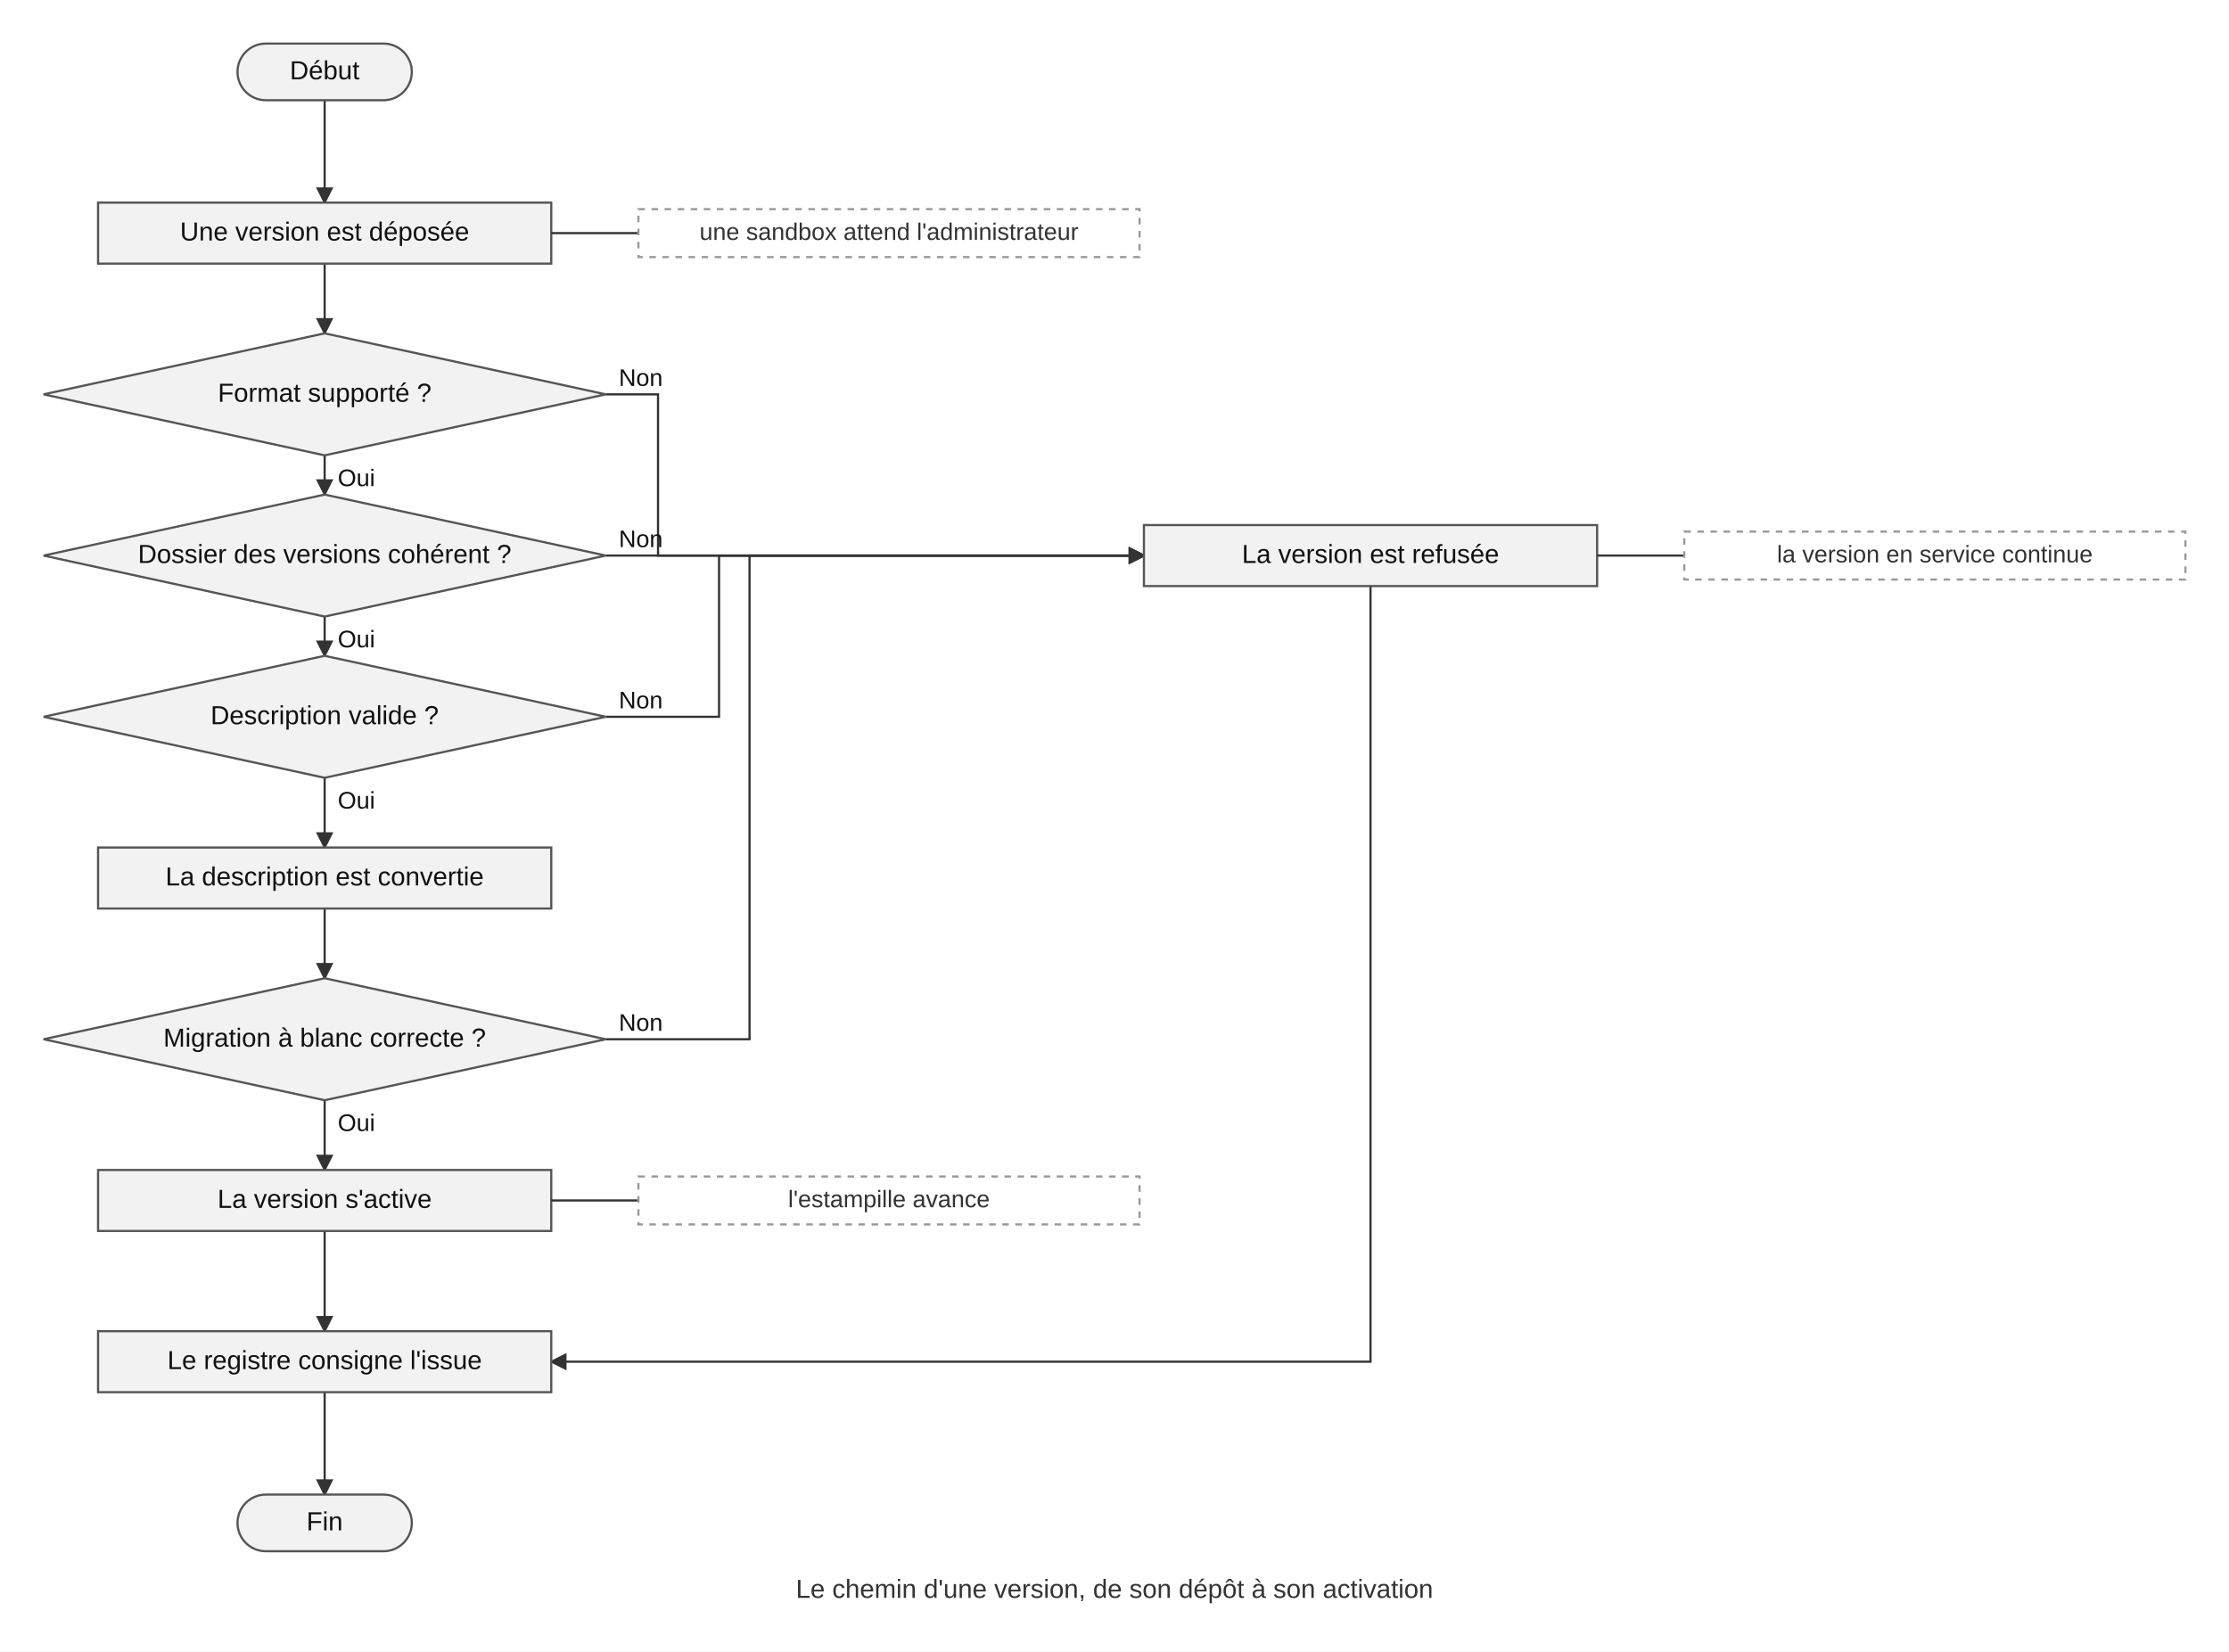
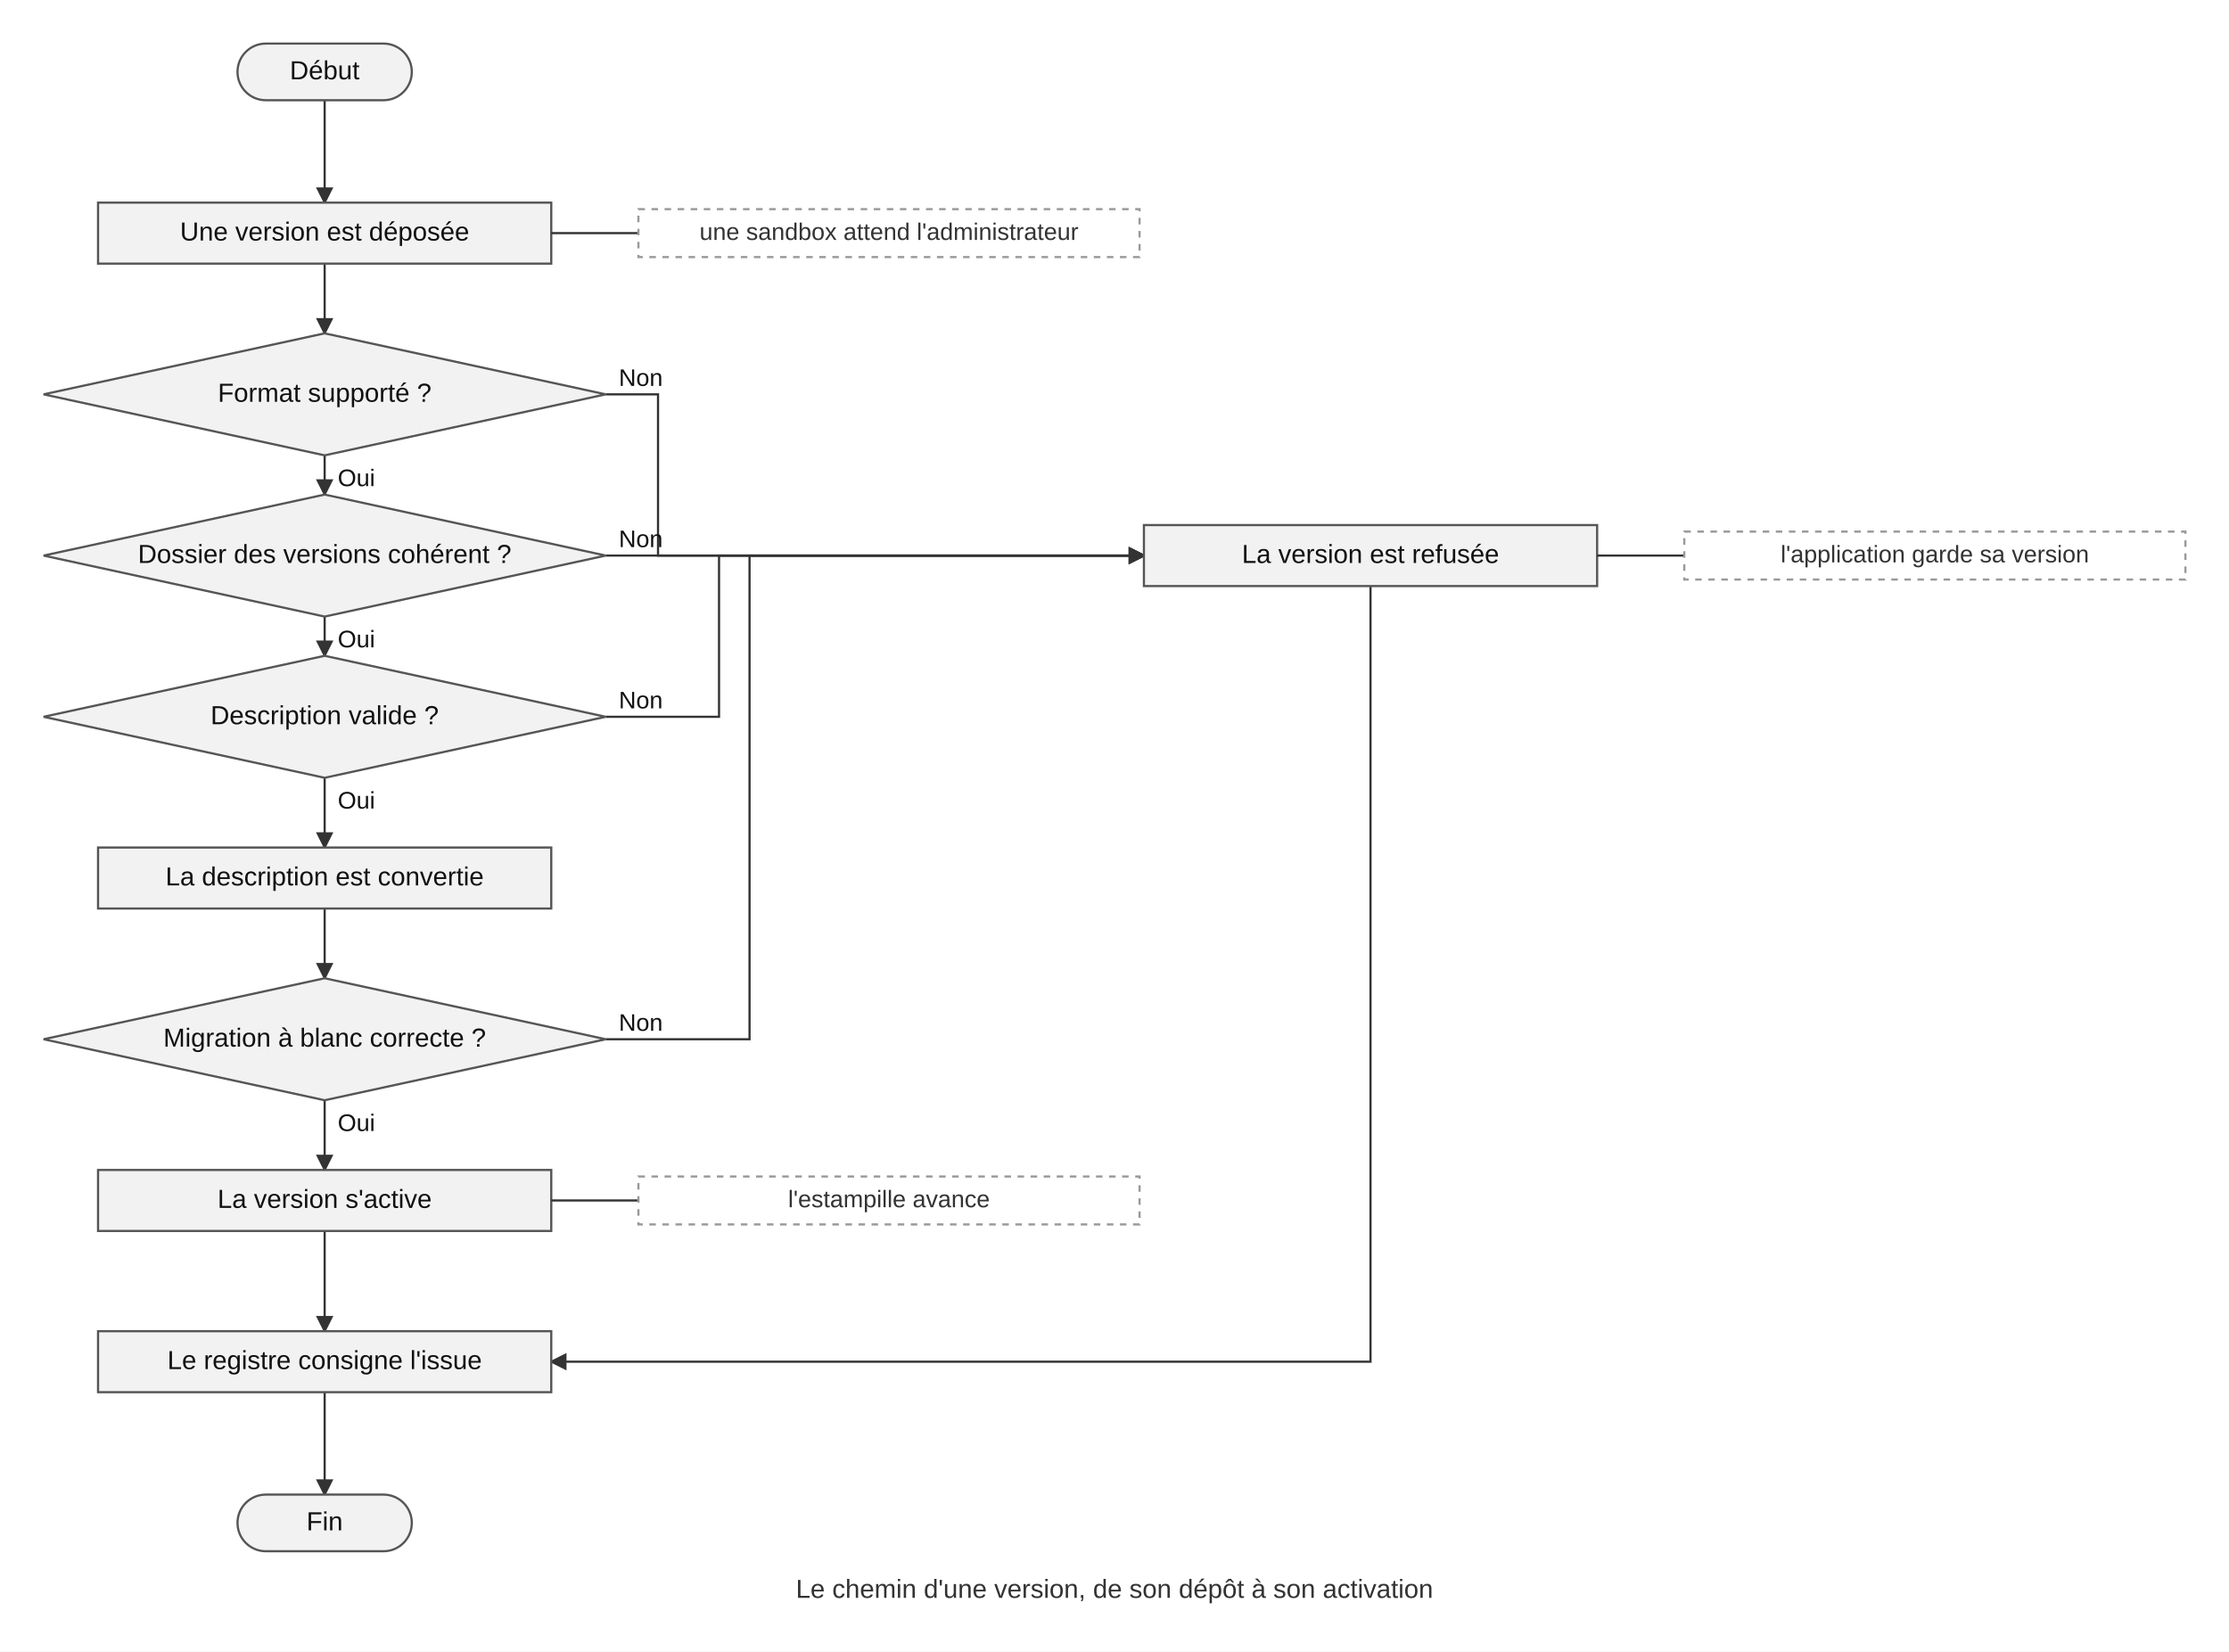
<svg xmlns="http://www.w3.org/2000/svg" width="1023" height="758" viewBox="56 54 1023 758" font-family="Segoe UI, Arial, sans-serif">
  <defs>
    <marker id="fleche" markerWidth="8" markerHeight="8" refX="7" refY="4" orient="auto">
      <path d="M0,0 L8,4 L0,8 z" fill="#333333" />
    </marker>
  </defs>
  <rect x="56" y="54" width="1023" height="758" fill="#ffffff" />
  <path d="M 205,100.0 L 205,147.0" fill="none" stroke="#333333" stroke-width="1" marker-end="url(#fleche)" />
  <path d="M 205,175.0 L 205,207.0" fill="none" stroke="#333333" stroke-width="1" marker-end="url(#fleche)" />
  <path d="M 205,263.0 L 205,281.0" fill="none" stroke="#333333" stroke-width="1" marker-end="url(#fleche)" />
  <text x="211" y="274.0" text-anchor="start" font-family="Segoe UI, Arial, sans-serif" font-size="11" fill="#111111" dominant-baseline="middle">Oui</text>
  <path d="M 334.0,235 L 358.0,235 L 358.0,309 L 581.0,309" fill="none" stroke="#333333" stroke-width="1" marker-end="url(#fleche)" />
  <text x="340.0" y="228" text-anchor="start" font-family="Segoe UI, Arial, sans-serif" font-size="11" fill="#111111" dominant-baseline="middle">Non</text>
  <path d="M 205,337.0 L 205,355.0" fill="none" stroke="#333333" stroke-width="1" marker-end="url(#fleche)" />
  <text x="211" y="348.0" text-anchor="start" font-family="Segoe UI, Arial, sans-serif" font-size="11" fill="#111111" dominant-baseline="middle">Oui</text>
  <path d="M 334.0,309 L 581.0,309" fill="none" stroke="#333333" stroke-width="1" marker-end="url(#fleche)" />
  <text x="340.0" y="302" text-anchor="start" font-family="Segoe UI, Arial, sans-serif" font-size="11" fill="#111111" dominant-baseline="middle">Non</text>
  <path d="M 205,411.0 L 205,443.0" fill="none" stroke="#333333" stroke-width="1" marker-end="url(#fleche)" />
  <text x="211" y="422.0" text-anchor="start" font-family="Segoe UI, Arial, sans-serif" font-size="11" fill="#111111" dominant-baseline="middle">Oui</text>
  <path d="M 334.0,383 L 386.0,383 L 386.0,309 L 581.0,309" fill="none" stroke="#333333" stroke-width="1" marker-end="url(#fleche)" />
  <text x="340.0" y="376" text-anchor="start" font-family="Segoe UI, Arial, sans-serif" font-size="11" fill="#111111" dominant-baseline="middle">Non</text>
  <path d="M 205,471.0 L 205,503.0" fill="none" stroke="#333333" stroke-width="1" marker-end="url(#fleche)" />
  <path d="M 205,559.0 L 205,591.0" fill="none" stroke="#333333" stroke-width="1" marker-end="url(#fleche)" />
  <text x="211" y="570.0" text-anchor="start" font-family="Segoe UI, Arial, sans-serif" font-size="11" fill="#111111" dominant-baseline="middle">Oui</text>
  <path d="M 334.0,531 L 400.0,531 L 400.0,309 L 581.0,309" fill="none" stroke="#333333" stroke-width="1" marker-end="url(#fleche)" />
  <text x="340.0" y="524" text-anchor="start" font-family="Segoe UI, Arial, sans-serif" font-size="11" fill="#111111" dominant-baseline="middle">Non</text>
  <path d="M 205,619.0 L 205,665.0" fill="none" stroke="#333333" stroke-width="1" marker-end="url(#fleche)" />
  <path d="M 205,693.0 L 205,740.0" fill="none" stroke="#333333" stroke-width="1" marker-end="url(#fleche)" />
  <path d="M 685,323.0 L 685,679 L 309.0,679" fill="none" stroke="#333333" stroke-width="1" marker-end="url(#fleche)" />
  <rect x="165.0" y="74.0" width="80" height="26" rx="13.0" fill="#f2f2f2" stroke="#555555" stroke-width="1" />
  <text x="205" y="87" text-anchor="middle" font-family="Segoe UI, Arial, sans-serif" font-size="12" fill="#111111" dominant-baseline="middle">Début</text>
  <rect x="101.0" y="147.0" width="208" height="28" fill="#f2f2f2" stroke="#555555" stroke-width="1" />
  <text x="205" y="161" text-anchor="middle" font-family="Segoe UI, Arial, sans-serif" font-size="12" fill="#111111" dominant-baseline="middle">Une version est déposée</text>
  <path d="M 309.0,161 L 349.0,161" fill="none" stroke="#333333" stroke-width="1" />
  <rect x="349.0" y="150" width="230" height="22" fill="#ffffff" stroke="#999999" stroke-dasharray="3 3" stroke-width="1" />
  <text x="464.0" y="161" text-anchor="middle" font-family="Segoe UI, Arial, sans-serif" font-size="11" fill="#333333" dominant-baseline="middle">une sandbox attend l'administrateur</text>
  <polygon points="205,207.0 334.0,235 205,263.0 76.0,235" fill="#f2f2f2" stroke="#555555" stroke-width="1" />
  <text x="205" y="235" text-anchor="middle" font-family="Segoe UI, Arial, sans-serif" font-size="12" fill="#111111" dominant-baseline="middle">Format supporté ?</text>
  <polygon points="205,281.0 334.0,309 205,337.0 76.0,309" fill="#f2f2f2" stroke="#555555" stroke-width="1" />
  <text x="205" y="309" text-anchor="middle" font-family="Segoe UI, Arial, sans-serif" font-size="12" fill="#111111" dominant-baseline="middle">Dossier des versions cohérent ?</text>
  <polygon points="205,355.0 334.0,383 205,411.0 76.0,383" fill="#f2f2f2" stroke="#555555" stroke-width="1" />
  <text x="205" y="383" text-anchor="middle" font-family="Segoe UI, Arial, sans-serif" font-size="12" fill="#111111" dominant-baseline="middle">Description valide ?</text>
  <rect x="101.0" y="443.0" width="208" height="28" fill="#f2f2f2" stroke="#555555" stroke-width="1" />
  <text x="205" y="457" text-anchor="middle" font-family="Segoe UI, Arial, sans-serif" font-size="12" fill="#111111" dominant-baseline="middle">La description est convertie</text>
  <polygon points="205,503.0 334.0,531 205,559.0 76.0,531" fill="#f2f2f2" stroke="#555555" stroke-width="1" />
  <text x="205" y="531" text-anchor="middle" font-family="Segoe UI, Arial, sans-serif" font-size="12" fill="#111111" dominant-baseline="middle">Migration à blanc correcte ?</text>
  <rect x="101.0" y="591.0" width="208" height="28" fill="#f2f2f2" stroke="#555555" stroke-width="1" />
  <text x="205" y="605" text-anchor="middle" font-family="Segoe UI, Arial, sans-serif" font-size="12" fill="#111111" dominant-baseline="middle">La version s'active</text>
  <path d="M 309.0,605 L 349.0,605" fill="none" stroke="#333333" stroke-width="1" />
  <rect x="349.0" y="594" width="230" height="22" fill="#ffffff" stroke="#999999" stroke-dasharray="3 3" stroke-width="1" />
  <text x="464.0" y="605" text-anchor="middle" font-family="Segoe UI, Arial, sans-serif" font-size="11" fill="#333333" dominant-baseline="middle">l'estampille avance</text>
  <rect x="101.0" y="665.0" width="208" height="28" fill="#f2f2f2" stroke="#555555" stroke-width="1" />
  <text x="205" y="679" text-anchor="middle" font-family="Segoe UI, Arial, sans-serif" font-size="12" fill="#111111" dominant-baseline="middle">Le registre consigne l'issue</text>
  <rect x="165.0" y="740.0" width="80" height="26" rx="13.0" fill="#f2f2f2" stroke="#555555" stroke-width="1" />
  <text x="205" y="753" text-anchor="middle" font-family="Segoe UI, Arial, sans-serif" font-size="12" fill="#111111" dominant-baseline="middle">Fin</text>
  <rect x="581.0" y="295.0" width="208" height="28" fill="#f2f2f2" stroke="#555555" stroke-width="1" />
  <text x="685" y="309" text-anchor="middle" font-family="Segoe UI, Arial, sans-serif" font-size="12" fill="#111111" dominant-baseline="middle">La version est refusée</text>
  <path d="M 789.0,309 L 829.0,309" fill="none" stroke="#333333" stroke-width="1" />
  <rect x="829.0" y="298" width="230" height="22" fill="#ffffff" stroke="#999999" stroke-dasharray="3 3" stroke-width="1" />
-   <text x="944.0" y="309" text-anchor="middle" font-family="Segoe UI, Arial, sans-serif" font-size="11" fill="#333333" dominant-baseline="middle">la version en service continue</text>
+   <text x="944.0" y="309" text-anchor="middle" font-family="Segoe UI, Arial, sans-serif" font-size="11" fill="#333333" dominant-baseline="middle">l'application garde sa version</text>
  <text x="567.5" y="784.0" text-anchor="middle" font-family="Segoe UI, Arial, sans-serif" font-size="12" fill="#333333" dominant-baseline="middle">Le chemin d'une version, de son dépôt à son activation</text>
</svg>
